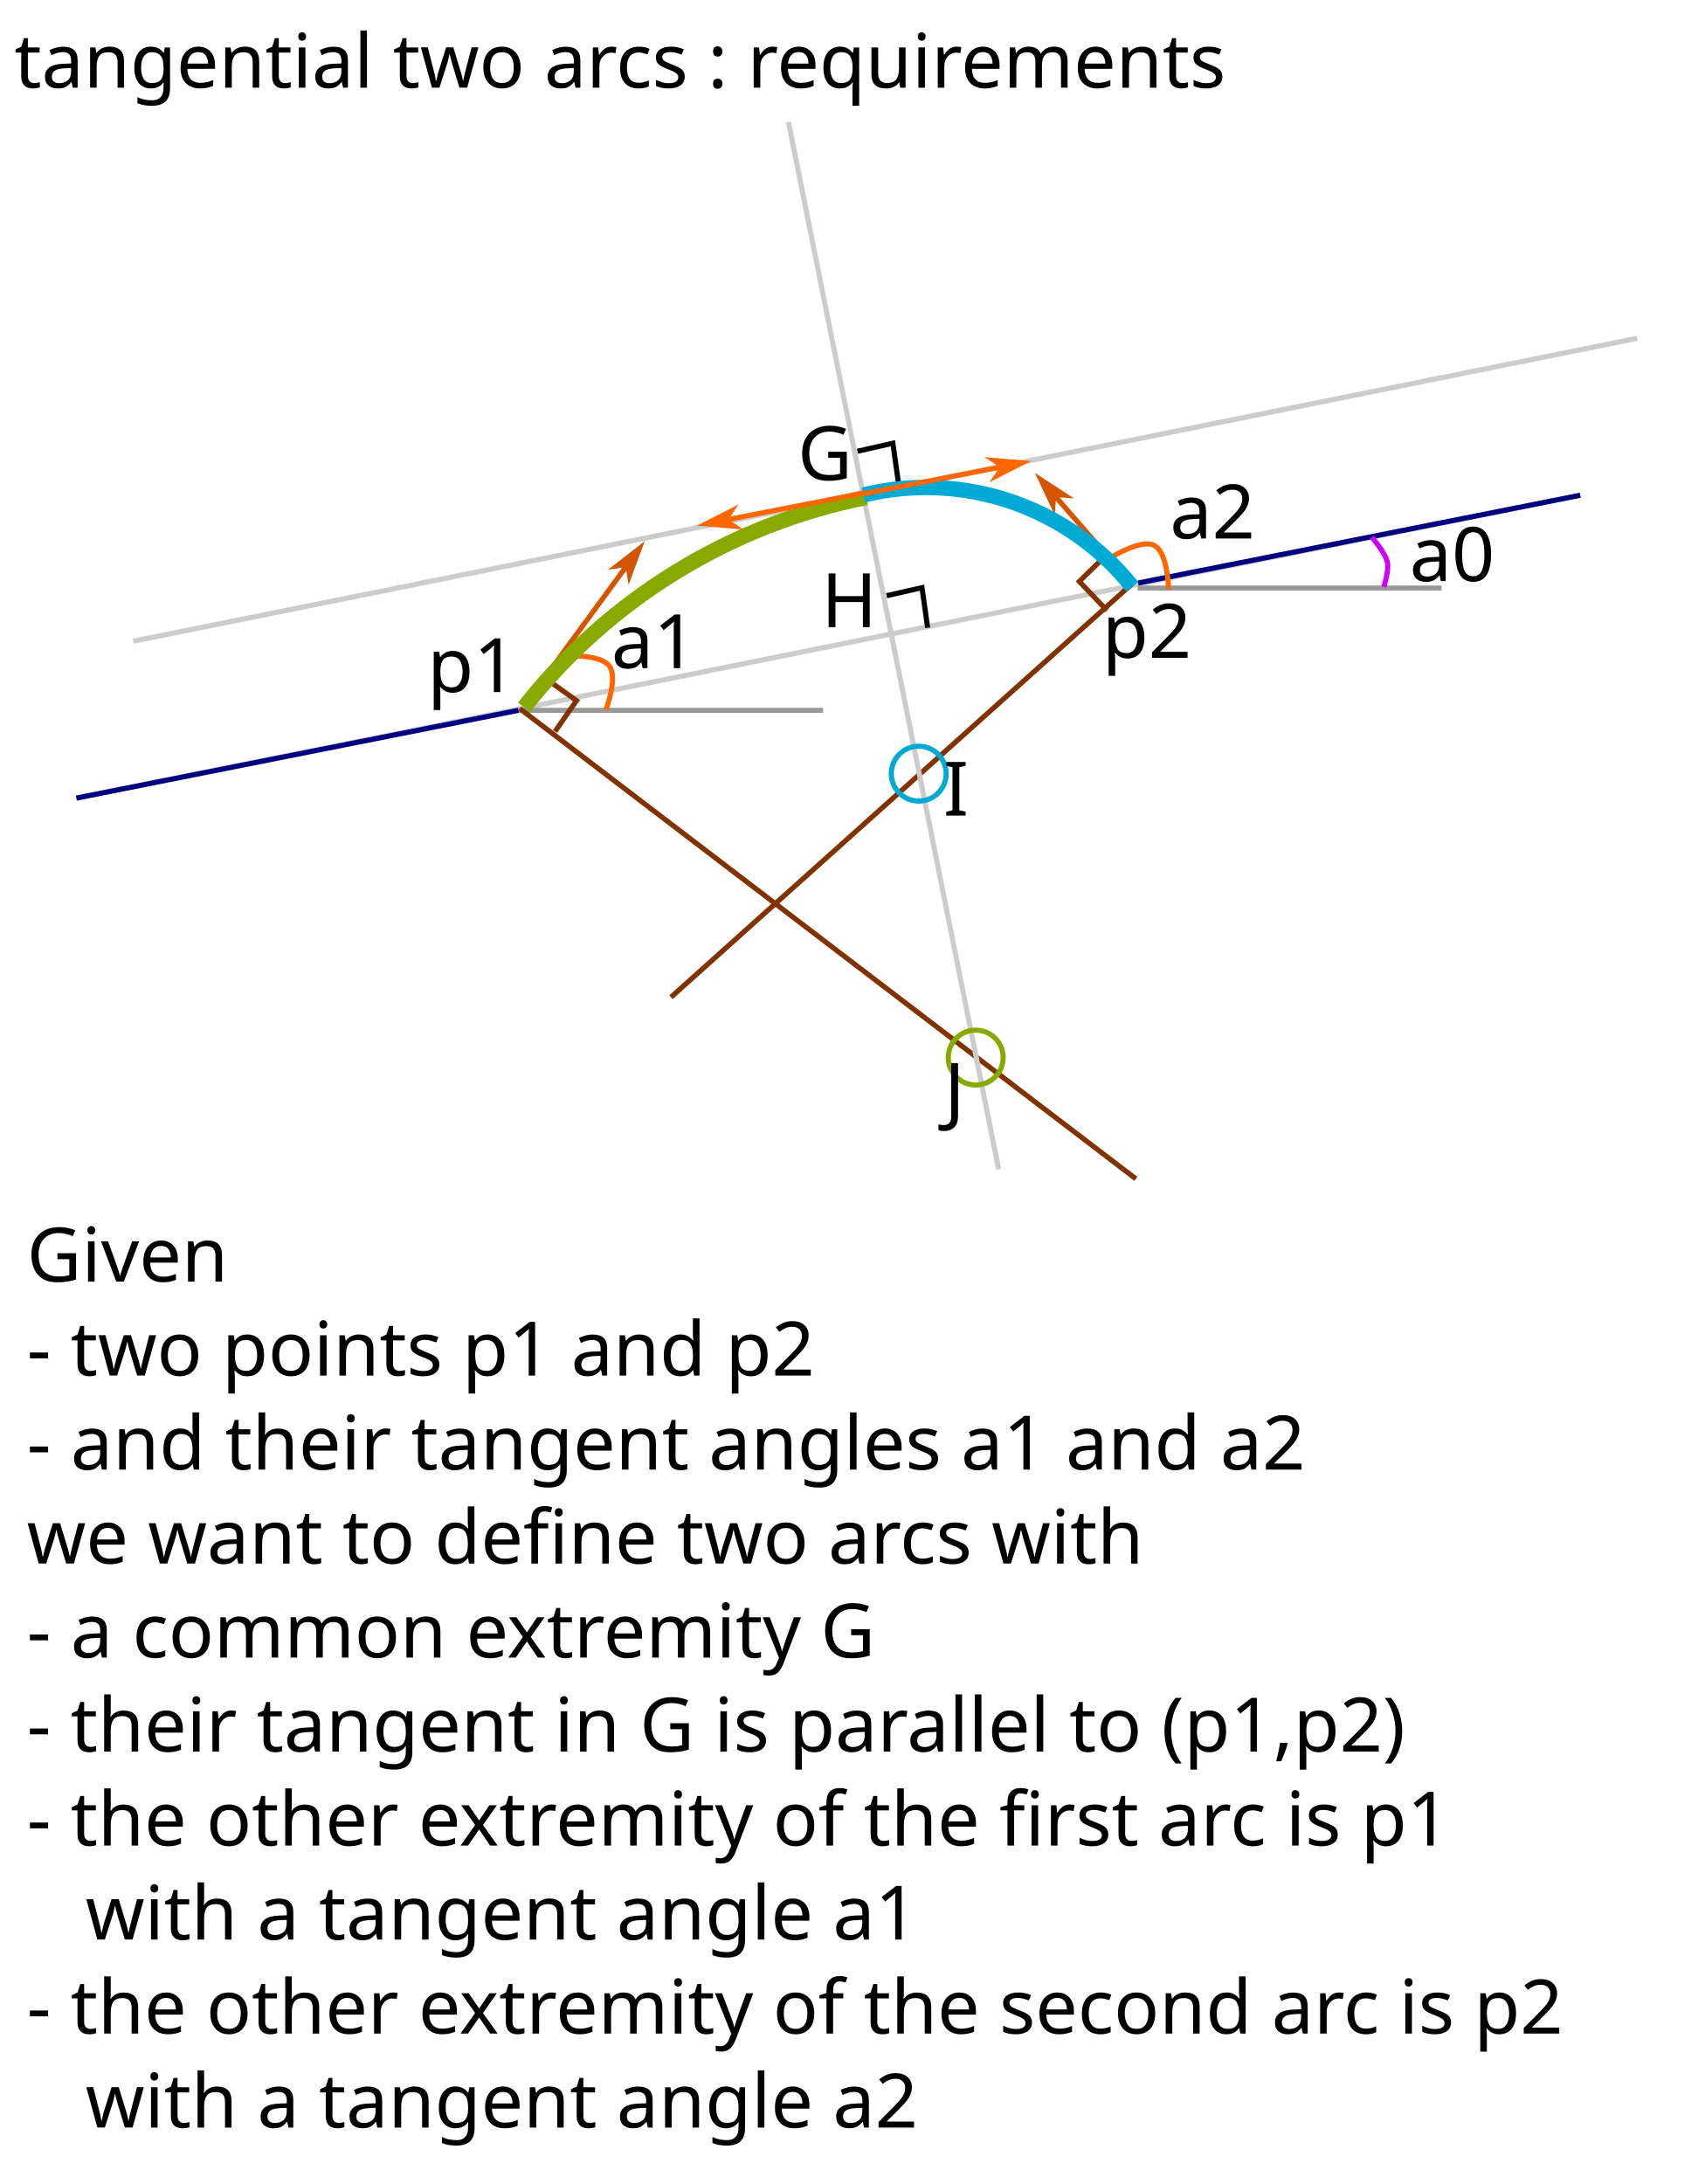
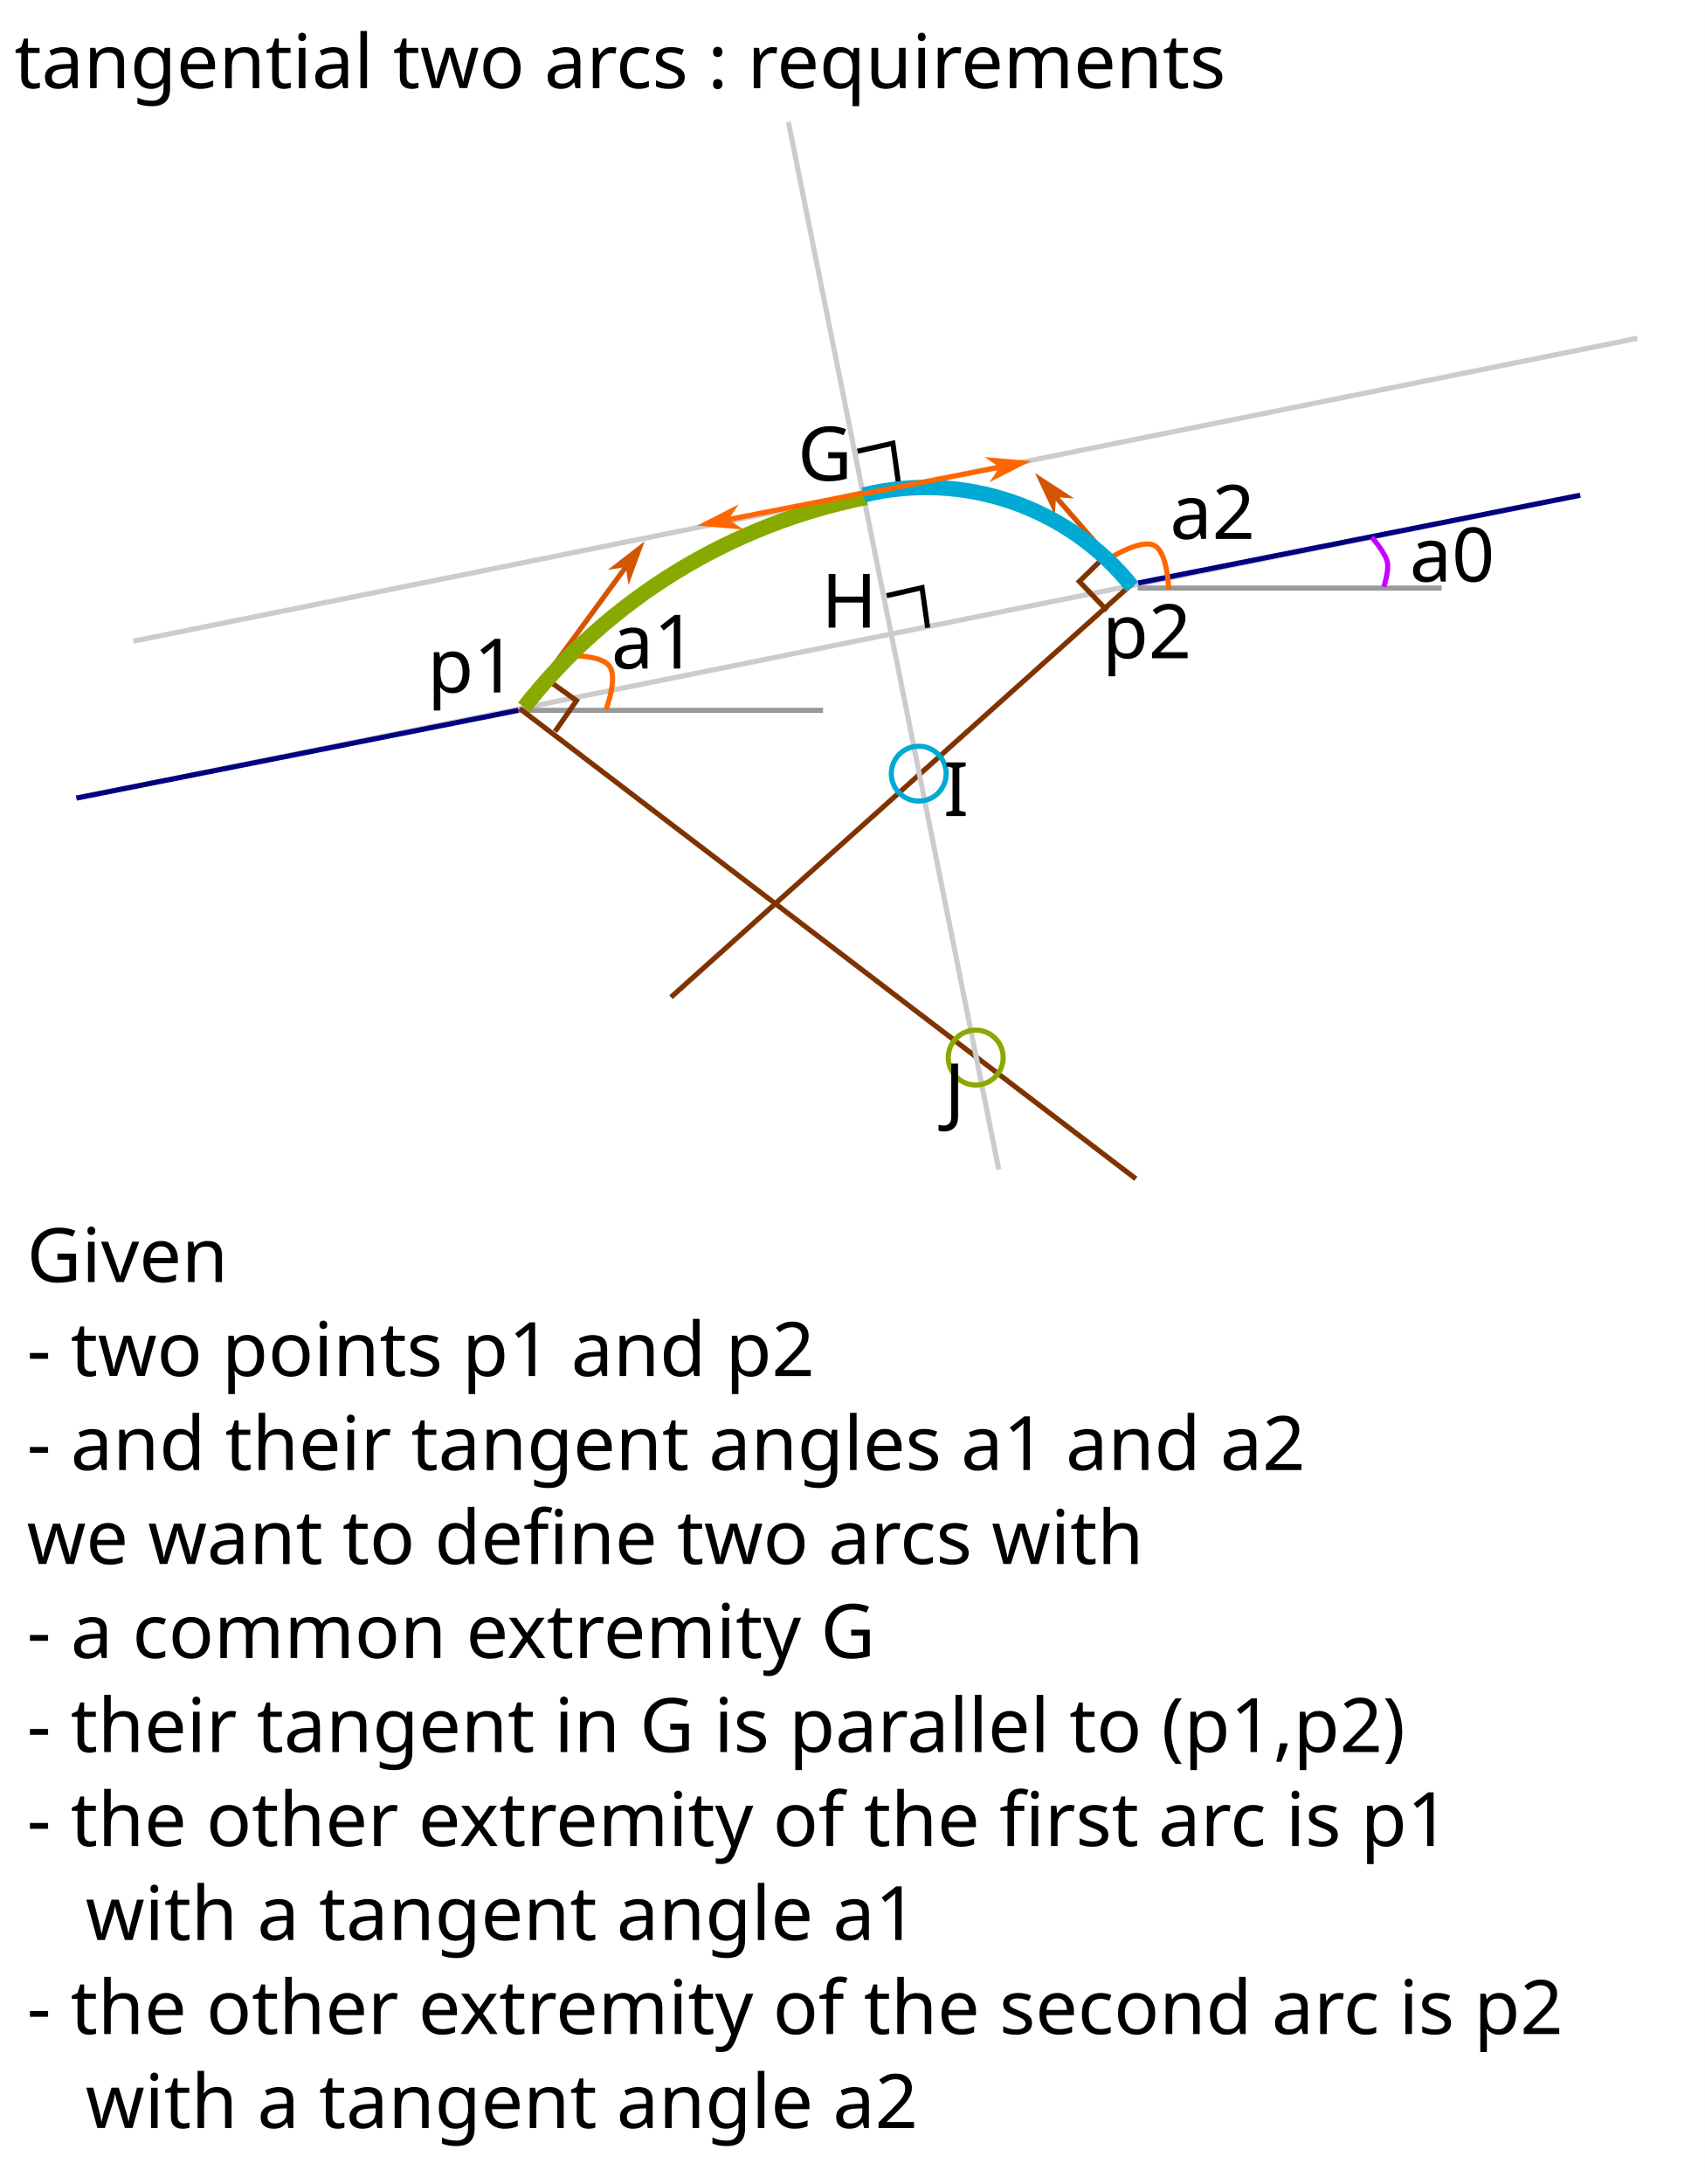
<svg xmlns="http://www.w3.org/2000/svg" width="332.578" height="425.959" viewBox="0 0 87.995 112.702">
  <defs>
    <path id="b" d="M216.306 6731.907h47.567v21.466h-47.567z" />
    <path id="c" d="M155.641 6737.967h38.968v33.484h-38.968z" />
    <path id="d" d="M321.581 6735.533h51.929v33.178h-51.929z" />
    <path id="e" d="M216.306 6731.907h47.567v21.466h-47.567z" />
    <path id="f" d="M134.381 6781.707h288.51v49.48h-288.51z" />
    <path id="g" d="M369.273 7099.241h39.346v22.231h-39.346z" />
    <path id="h" d="M182.427 7262.024h59.86v30.115h-59.86z" />
    <path id="i" d="M187.797 7320.17h38.33v21.953h-38.33z" />
    <path id="j" d="M232.719 7297.227h57.104v35.177h-57.104z" />
    <path id="k" d="M143.351 7257.272h342.457v340.146H143.351z" />
    <path id="l" d="M320.226 7078.148h42.537v34.444h-42.537z" />
    <marker id="a" markerHeight="5" markerWidth="8.75" orient="auto-start-reverse" preserveAspectRatio="xMidYMid" refX="0" refY="0" style="overflow:visible" viewBox="0 0 8.75 5">
-       <path d="m0 0 5-5-17.5 5L5 5Z" style="fill:context-stroke;fill-rule:evenodd;stroke:none" transform="scale(-.5)" />
+       <path d="m0 0 5-5-17.5 5L5 5Z" style="fill:context-stroke;fill-rule:evenodd;stroke:none" transform="scale(-0.5)" />
    </marker>
    <marker id="m" markerHeight="5" markerWidth="8.75" orient="auto-start-reverse" preserveAspectRatio="xMidYMid" refX="0" refY="0" style="overflow:visible" viewBox="0 0 8.75 5">
-       <path d="m0 0 5-5-17.5 5L5 5Z" style="fill:context-stroke;fill-rule:evenodd;stroke:none" transform="scale(-.5)" />
+       <path d="m0 0 5-5-17.5 5L5 5Z" style="fill:context-stroke;fill-rule:evenodd;stroke:none" transform="scale(-0.5)" />
    </marker>
    <marker id="n" markerHeight="5" markerWidth="8.75" orient="auto-start-reverse" preserveAspectRatio="xMidYMid" refX="0" refY="0" style="overflow:visible" viewBox="0 0 8.75 5">
-       <path d="m0 0 5-5-17.5 5L5 5Z" style="fill:context-stroke;fill-rule:evenodd;stroke:none" transform="scale(-.5)" />
+       <path d="m0 0 5-5-17.5 5L5 5Z" style="fill:context-stroke;fill-rule:evenodd;stroke:none" transform="scale(-0.5)" />
    </marker>
  </defs>
-   <g transform="translate(-36.987 -2006.083)">
+   <g transform="translate(-36.9866,-2006.083)">
    <path d="M37.119 2006.216h87.73v112.437h-87.73z" style="fill:#fff;stroke:#fff;stroke-width:.265" />
    <path d="m81.241 2029.37 1.828-.415.29 2.069" style="fill:none;stroke:#000;stroke-width:.265px;stroke-linecap:butt;stroke-linejoin:miter;stroke-opacity:1" />
    <path d="m40.928 2047.267 77.618-15.629" style="fill:none;stroke:#ccc;stroke-width:.265px;stroke-linecap:butt;stroke-linejoin:miter;stroke-opacity:1" />
    <path d="m40.928 2047.267 22.82-4.53M95.726 2036.168l22.82-4.53" style="fill:none;stroke:navy;stroke-width:.265px;stroke-linecap:butt;stroke-linejoin:miter;stroke-opacity:1" />
    <path d="m64.169 2042.33 5.115-6.985" style="fill:none;stroke:#d45500;stroke-width:.265px;stroke-linecap:butt;stroke-linejoin:miter;stroke-opacity:1;marker-end:url(#a)" />
    <path d="m94.71 2035.436-3.22-3.698" style="fill:none;stroke:#d45500;stroke-width:.265px;stroke-linecap:butt;stroke-linejoin:miter;stroke-opacity:1;marker-end:url(#a)" />
    <path d="M63.773 2042.74h15.694M95.7 2036.43h15.694" style="fill:none;stroke:#999;stroke-width:.265px;stroke-linecap:butt;stroke-linejoin:miter;stroke-opacity:1" />
    <path d="M66.021 2039.935s1.927-.14 2.419.522c.45.604-.18 2.253-.18 2.253" style="fill:none;stroke:#f60;stroke-width:.265px;stroke-linecap:butt;stroke-linejoin:miter;stroke-opacity:1" />
-     <text xml:space="preserve" style="font-size:14.667px;line-height:1.25;font-family:sans-serif;white-space:pre;shape-inside:url(#b);display:inline" transform="matrix(.26458 0 0 .26458 11.307 256)">
+     <text xml:space="preserve" style="font-size:14.667px;line-height:1.25;font-family:sans-serif;white-space:pre;shape-inside:url(#b);display:inline" transform="matrix(0.2645833,0,0,0.2645833,11.30695,255.9995)">
      <tspan x="216.307" y="6744.883">a1</tspan>
    </text>
-     <text xml:space="preserve" style="font-size:14.667px;line-height:1.25;font-family:sans-serif;white-space:pre;shape-inside:url(#c);display:inline" transform="matrix(.26458 0 0 .26458 17.864 255.63)">
+     <text xml:space="preserve" style="font-size:14.667px;line-height:1.25;font-family:sans-serif;white-space:pre;shape-inside:url(#c);display:inline" transform="matrix(0.2645833,0,0,0.2645833,17.86446,255.6309)">
      <tspan x="155.641" y="6750.943">p1</tspan>
    </text>
-     <text xml:space="preserve" style="font-size:14.667px;line-height:1.25;font-family:sans-serif;white-space:pre;shape-inside:url(#d);display:inline" transform="matrix(.26458 0 0 .26458 8.79 254.507)">
+     <text xml:space="preserve" style="font-size:14.667px;line-height:1.25;font-family:sans-serif;white-space:pre;shape-inside:url(#d);display:inline" transform="matrix(0.2645833,0,0,0.2645833,8.789748,254.5069)">
      <tspan x="321.582" y="6748.51">p2</tspan>
    </text>
    <path d="M94.439 2034.786s1.491-.905 2.135-.55c.691.38.726 2.253.726 2.253" style="fill:none;stroke:#f60;stroke-width:.265px;stroke-linecap:butt;stroke-linejoin:miter;stroke-opacity:1" />
-     <text xml:space="preserve" style="font-size:14.667px;line-height:1.25;font-family:sans-serif;white-space:pre;shape-inside:url(#e);display:inline" transform="matrix(.26458 0 0 .26458 40.135 249.31)">
+     <text xml:space="preserve" style="font-size:14.667px;line-height:1.25;font-family:sans-serif;white-space:pre;shape-inside:url(#e);display:inline" transform="matrix(0.2645833,0,0,0.2645833,40.13527,249.3096)">
      <tspan x="216.307" y="6744.883">a2</tspan>
    </text>
    <path d="m95.61 2066.914-31.799-24.267" style="fill:none;stroke:#803300;stroke-width:.265px;stroke-linecap:butt;stroke-linejoin:miter;stroke-opacity:1" />
    <path d="m95.45 2036.178-23.833 21.364M65.056 2041.031l1.685 1.205-1.107 1.593M94.122 2037.587l-1.43-1.5 1.386-1.357" style="fill:none;stroke:#803300;stroke-width:.265px;stroke-linecap:butt;stroke-linejoin:miter;stroke-opacity:1" />
-     <text xml:space="preserve" style="font-size:14.667px;line-height:1.25;font-family:sans-serif;white-space:pre;shape-inside:url(#f);display:inline" transform="matrix(.26458 0 0 .26458 2.173 212.873)">
+     <text xml:space="preserve" style="font-size:14.667px;line-height:1.25;font-family:sans-serif;white-space:pre;shape-inside:url(#f);display:inline" transform="matrix(0.2645833,0,0,0.2645833,2.17283,212.8728)">
      <tspan x="134.381" y="6794.684">tangential two arcs : requirements</tspan>
    </text>
    <path d="m77.678 2012.378 10.855 54.052" style="fill:none;stroke:#ccc;stroke-width:.265px;stroke-linecap:butt;stroke-linejoin:miter;stroke-opacity:1" />
    <path d="m82.747 2036.823 1.827-.415.29 2.069" style="fill:none;stroke:#000;stroke-width:.265px;stroke-linecap:butt;stroke-linejoin:miter;stroke-opacity:1" />
    <circle cx="87.345" cy="2060.657" r="1.416" style="fill:none;stroke:#8a0;stroke-width:.265" />
    <path d="m43.868 2039.17 77.618-15.63" style="fill:none;stroke:#ccc;stroke-width:.265px;stroke-linecap:butt;stroke-linejoin:miter;stroke-opacity:1" />
    <circle cx="84.404" cy="2046.006" r="1.416" style="fill:none;stroke:#00aad4;stroke-width:.265" />
    <path d="M107.786 2033.803s.703.8.807 1.3c.087.417-.184 1.264-.184 1.264" style="fill:none;stroke:#c0f;stroke-width:.265px;stroke-linecap:butt;stroke-linejoin:miter;stroke-opacity:1" />
-     <text xml:space="preserve" style="font-size:14.667px;line-height:1.25;font-family:sans-serif;white-space:pre;shape-inside:url(#g);display:inline" transform="matrix(.26458 0 0 .26458 12.034 154.32)">
+     <text xml:space="preserve" style="font-size:14.667px;line-height:1.25;font-family:sans-serif;white-space:pre;shape-inside:url(#g);display:inline" transform="matrix(0.2645833,0,0,0.2645833,12.03366,154.3209)">
      <tspan x="369.273" y="7112.217">a0</tspan>
    </text>
-     <text xml:space="preserve" style="font-size:14.667px;line-height:1.25;font-family:sans-serif;white-space:pre;shape-inside:url(#h);display:inline" transform="matrix(.26458 0 0 .26458 29.886 106.04)">
+     <text xml:space="preserve" style="font-size:14.667px;line-height:1.25;font-family:sans-serif;white-space:pre;shape-inside:url(#h);display:inline" transform="matrix(0.2645833,0,0,0.2645833,29.88593,106.04)">
      <tspan x="182.426" y="7275">G</tspan>
    </text>
-     <text xml:space="preserve" style="font-size:14.667px;line-height:1.25;font-family:sans-serif;white-space:pre;shape-inside:url(#i);display:inline" transform="matrix(.26458 0 0 .26458 29.69 98.24)">
+     <text xml:space="preserve" style="font-size:14.667px;line-height:1.25;font-family:sans-serif;white-space:pre;shape-inside:url(#i);display:inline" transform="matrix(0.2645833,0,0,0.2645833,29.68997,98.24051)">
      <tspan x="187.797" y="7333.146">H</tspan>
    </text>
-     <text xml:space="preserve" style="font-size:14.667px;line-height:1.25;font-family:sans-serif;white-space:pre;shape-inside:url(#j);display:inline" transform="matrix(.26458 0 0 .26458 24.095 114.038)">
+     <text xml:space="preserve" style="font-size:14.667px;line-height:1.25;font-family:sans-serif;white-space:pre;shape-inside:url(#j);display:inline" transform="matrix(0.2645833,0,0,0.2645833,24.09522,114.038)">
      <tspan x="232.719" y="7310.203">I</tspan>
    </text>
-     <text xml:space="preserve" style="font-size:14.667px;line-height:1.25;font-family:sans-serif;white-space:pre;shape-inside:url(#k);display:inline" transform="matrix(.26458 0 0 .26458 .445 148.654)">
+     <text xml:space="preserve" style="font-size:14.667px;line-height:1.25;font-family:sans-serif;white-space:pre;shape-inside:url(#k);display:inline" transform="matrix(0.2645833,0,0,0.2645833,0.4446203,148.6544)">
      <tspan x="143.352" y="7270.248">Given
</tspan>
      <tspan x="143.352" y="7288.582">- two points p1 and p2
</tspan>
      <tspan x="143.352" y="7306.915">- and their tangent angles a1 and a2
</tspan>
      <tspan x="143.352" y="7325.249">we want to define two arcs with
</tspan>
      <tspan x="143.352" y="7343.582">- a common extremity G
</tspan>
      <tspan x="143.352" y="7361.916">- their tangent in G is parallel to (p1,p2)
</tspan>
      <tspan x="143.352" y="7380.249">- the other extremity of the first arc is p1
</tspan>
      <tspan x="143.352" y="7398.583">   with a tangent angle a1
</tspan>
      <tspan x="143.352" y="7416.916">- the other extremity of the second arc is p2
</tspan>
      <tspan x="143.352" y="7435.249">   with a tangent angle a2</tspan>
    </text>
-     <text xml:space="preserve" style="font-size:14.667px;line-height:1.25;font-family:sans-serif;white-space:pre;shape-inside:url(#l);display:inline" transform="matrix(.26458 0 0 .26458 1 187.543)">
+     <text xml:space="preserve" style="font-size:14.667px;line-height:1.25;font-family:sans-serif;white-space:pre;shape-inside:url(#l);display:inline" transform="matrix(0.2645833,0,0,0.2645833,0.9997242,187.5427)">
      <tspan x="320.227" y="7091.125">J</tspan>
    </text>
    <path d="M64.033 2042.584a29.865 29.865 0 0 1 17.668-10.833" style="fill:none;stroke:#8a0;stroke-width:.794" />
    <path d="M81.555 2031.626a13.62 13.62 0 0 1 13.87 4.735" style="fill:none;stroke:#00aad4;stroke-width:.794" />
    <path d="m81.59 2031.52-7.005 1.369" style="fill:none;stroke:#f60;stroke-width:.265px;stroke-linecap:butt;stroke-linejoin:miter;stroke-opacity:1;marker-end:url(#m)" />
    <path d="m81.57 2031.562 7.005-1.368" style="fill:none;stroke:#f60;stroke-width:.265px;stroke-linecap:butt;stroke-linejoin:miter;stroke-opacity:1;marker-end:url(#n)" />
  </g>
</svg>
